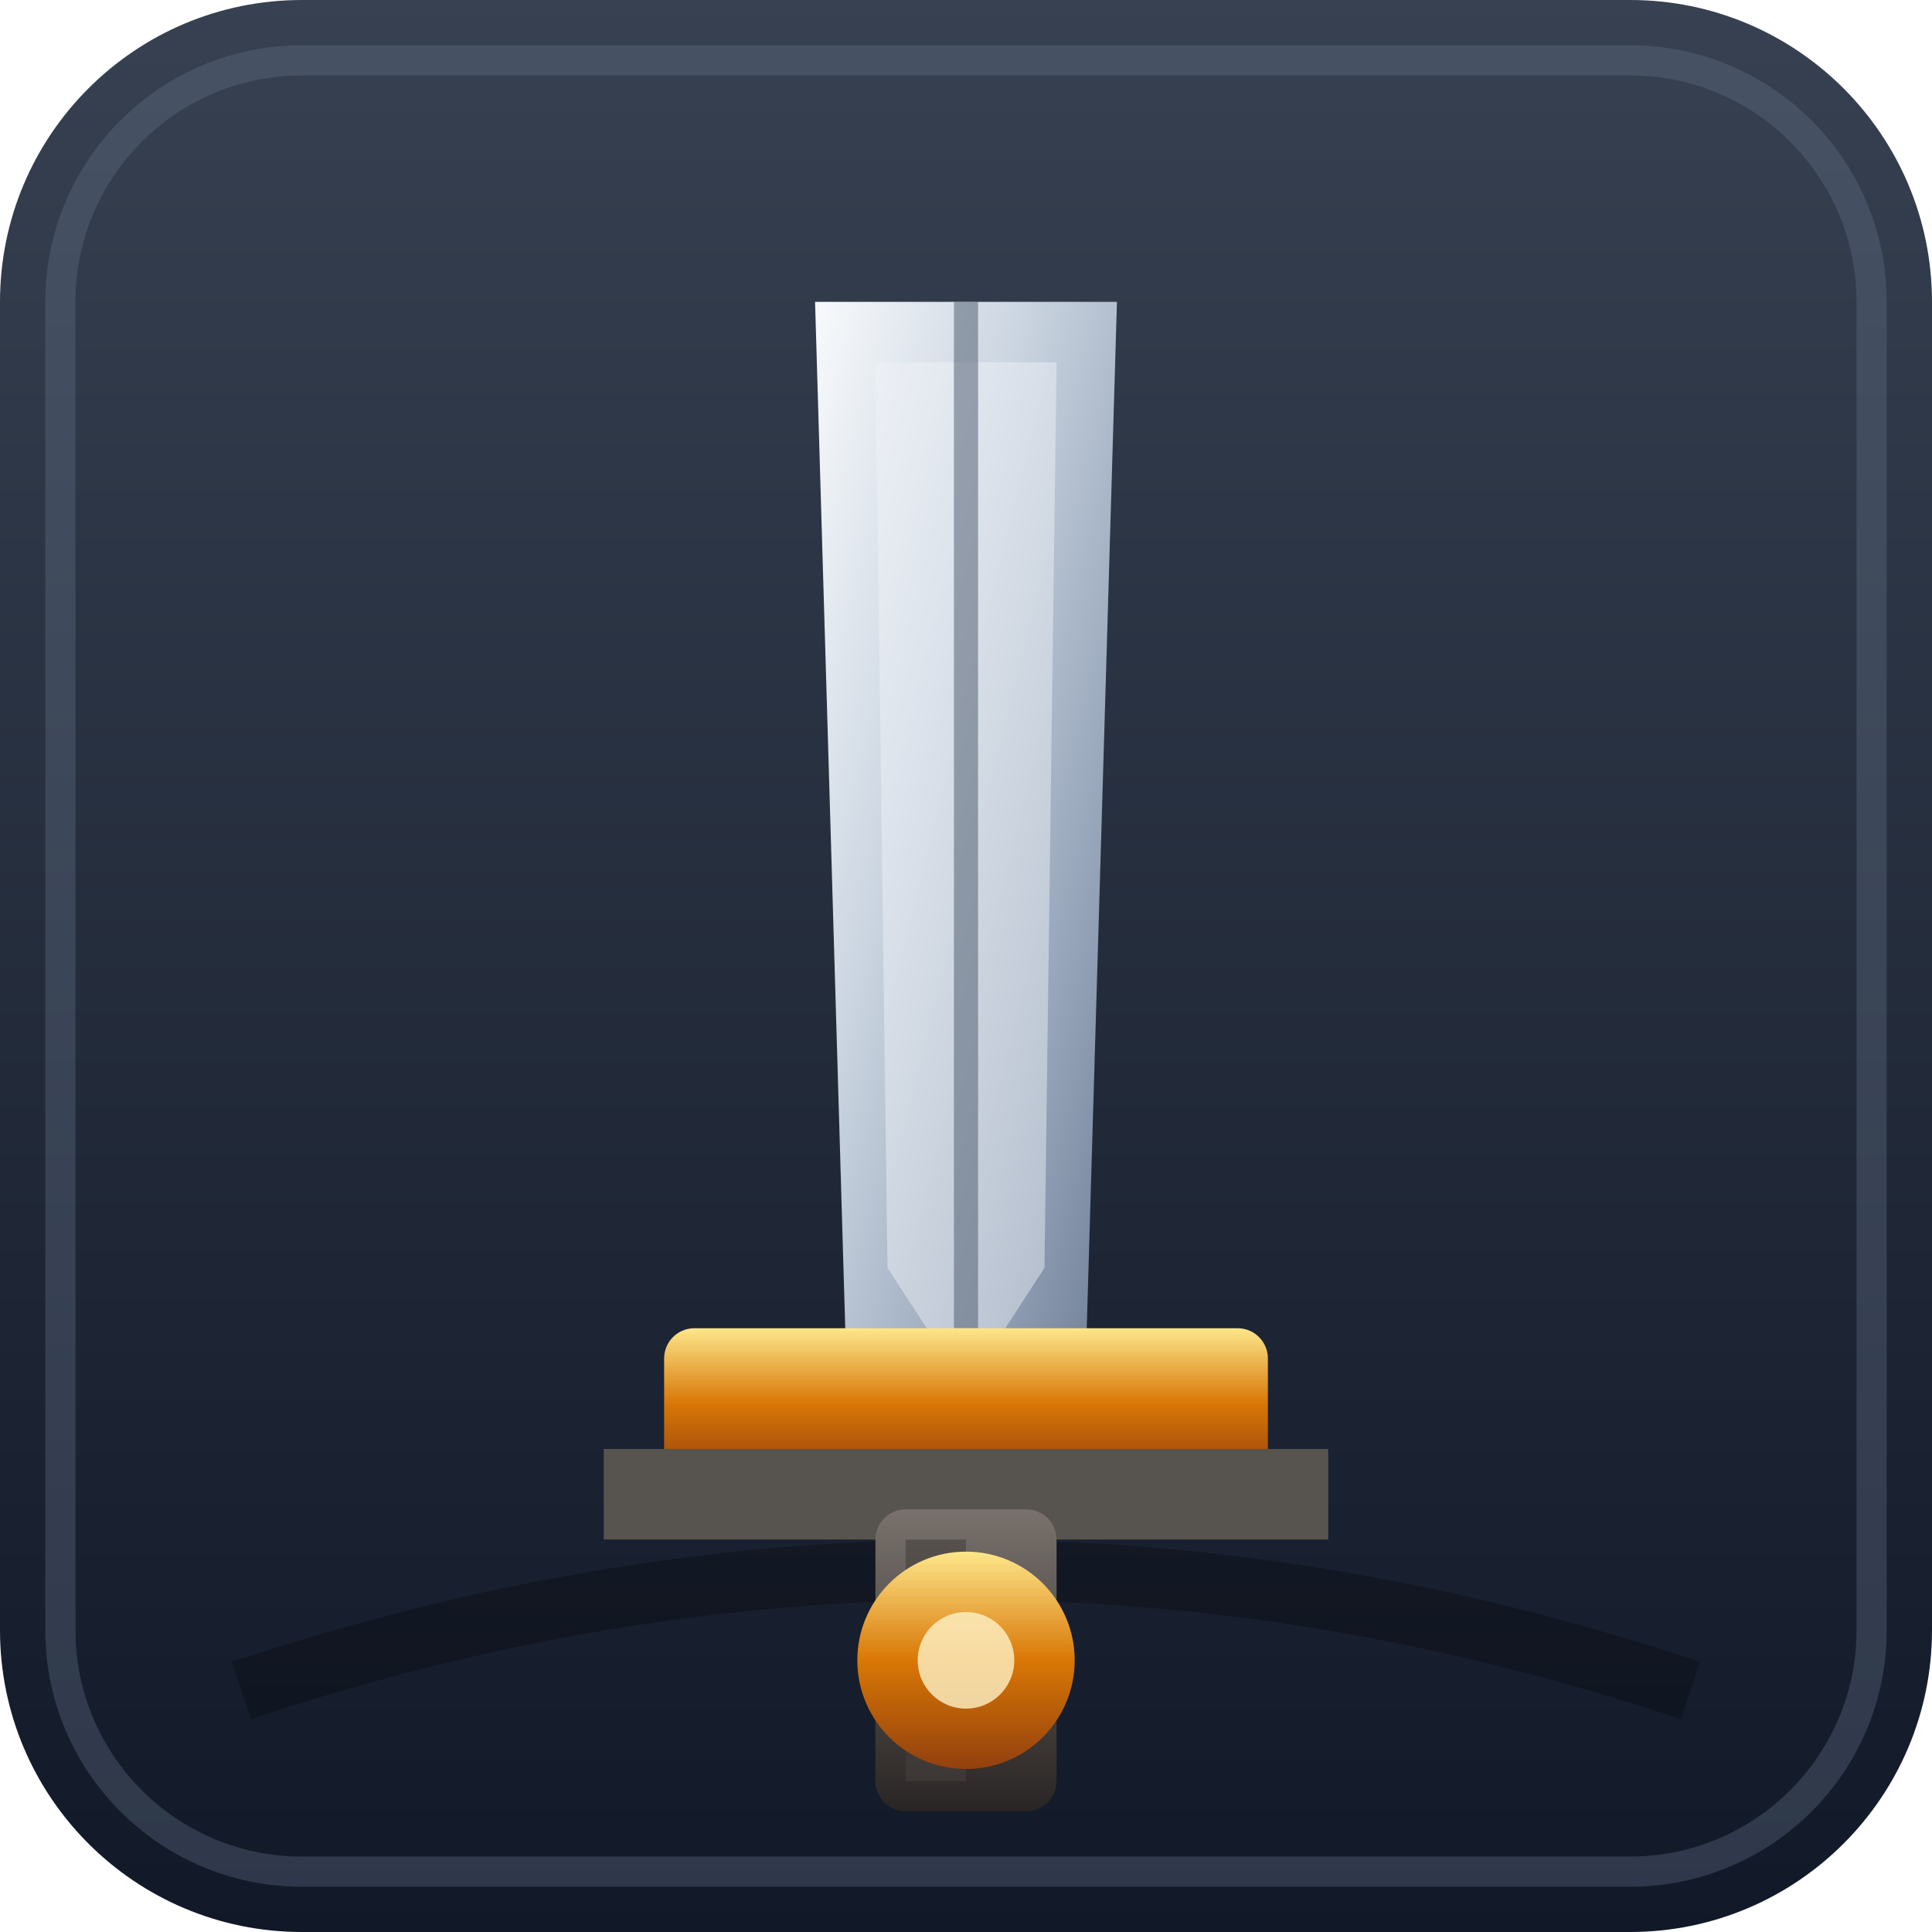
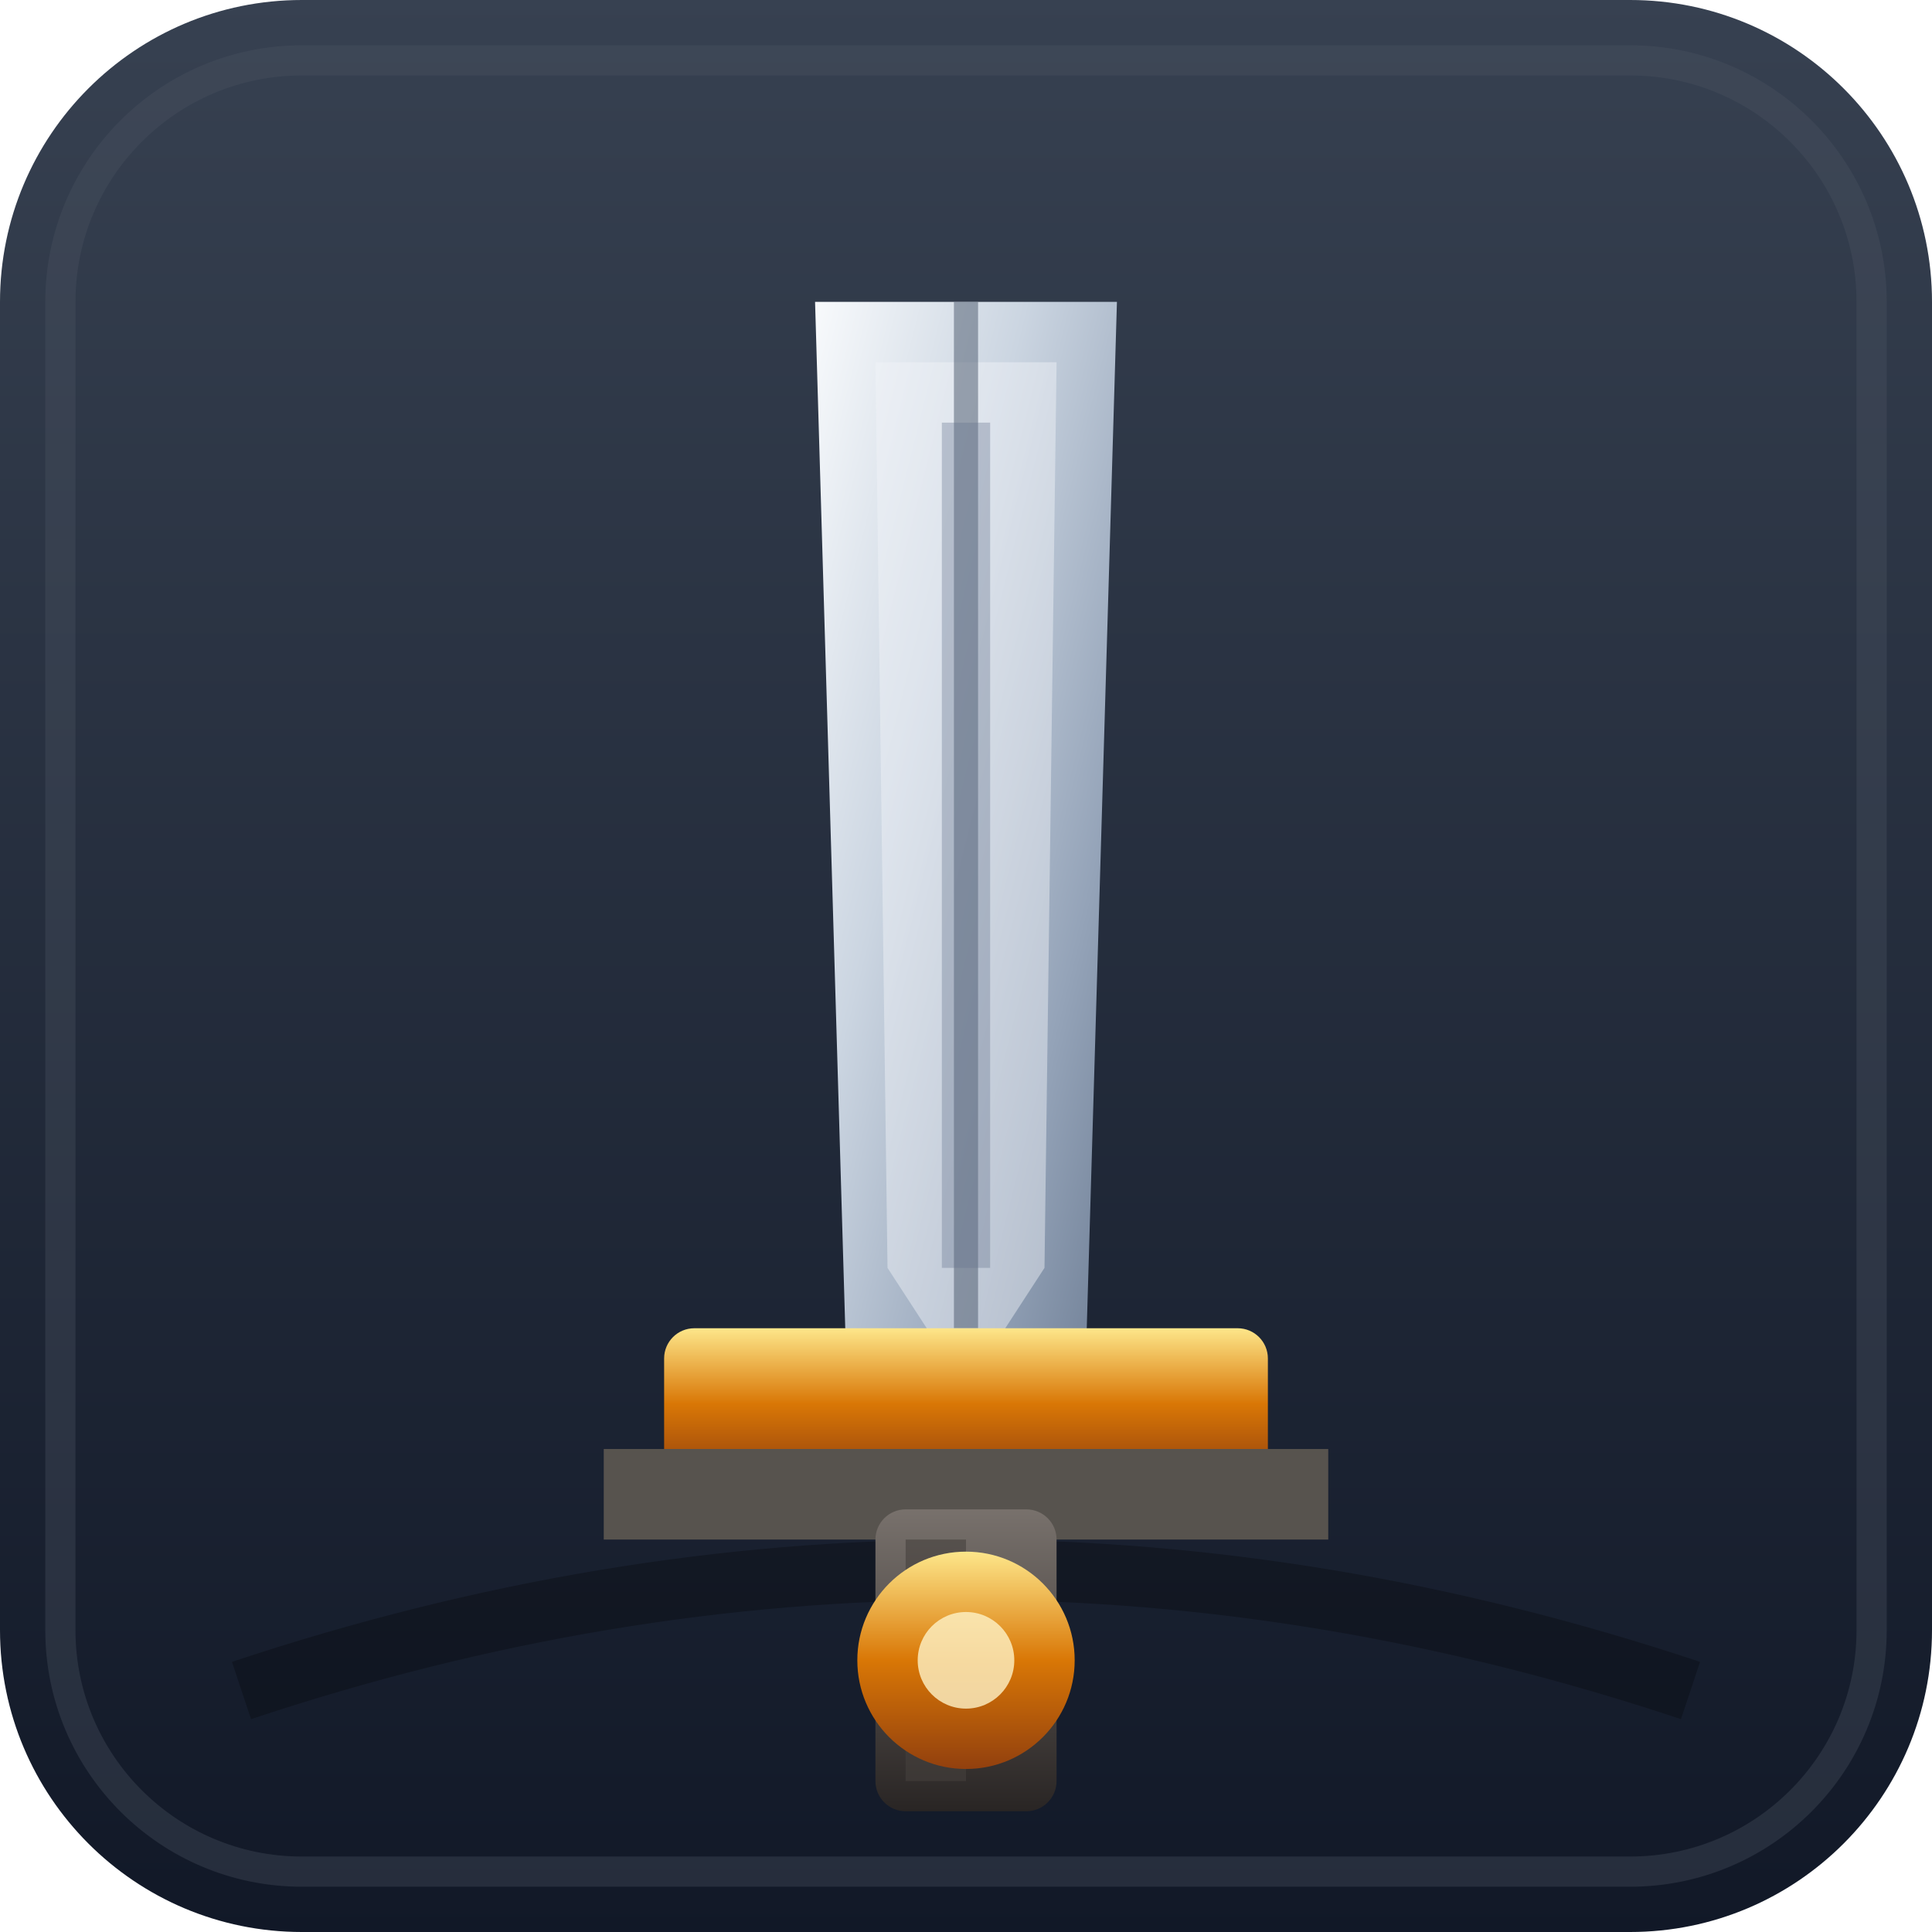
<svg xmlns="http://www.w3.org/2000/svg" viewBox="0 0 32 32" fill="none">
  <defs>
    <linearGradient id="blade-bg" x1="0" y1="0" x2="0" y2="1">
      <stop offset="0%" stop-color="#374151" />
      <stop offset="100%" stop-color="#111827" />
    </linearGradient>
    <linearGradient id="blade-steel" x1="0" y1="0" x2="1" y2="1">
      <stop offset="0%" stop-color="#f8fafc" />
      <stop offset="35%" stop-color="#cbd5e1" />
      <stop offset="70%" stop-color="#94a3b8" />
      <stop offset="100%" stop-color="#64748b" />
    </linearGradient>
    <linearGradient id="blade-steel-dark" x1="0" y1="0" x2="1" y2="0">
      <stop offset="0%" stop-color="#475569" />
      <stop offset="50%" stop-color="#e2e8f0" />
      <stop offset="100%" stop-color="#334155" />
    </linearGradient>
    <linearGradient id="blade-gold" x1="0" y1="0" x2="0" y2="1">
      <stop offset="0%" stop-color="#fde68a" />
      <stop offset="50%" stop-color="#d97706" />
      <stop offset="100%" stop-color="#92400e" />
    </linearGradient>
    <linearGradient id="blade-wood" x1="0" y1="0" x2="1" y2="1">
      <stop offset="0%" stop-color="#a16207" />
      <stop offset="100%" stop-color="#451a03" />
    </linearGradient>
    <linearGradient id="blade-leather" x1="0" y1="0" x2="0" y2="1">
      <stop offset="0%" stop-color="#78716c" />
      <stop offset="100%" stop-color="#292524" />
    </linearGradient>
+     <linearGradient id="blade-cloth" x1="0" y1="0" x2="0" y2="1">
+       <stop offset="0%" stop-color="#f5f5f4" />
+       <stop offset="100%" stop-color="#a8a29e" />
+     </linearGradient>
    <radialGradient id="blade-gem" cx="40%" cy="35%" r="65%">
      <stop offset="0%" stop-color="#e9d5ff" />
      <stop offset="45%" stop-color="#a78bfa" />
      <stop offset="100%" stop-color="#5b21b6" />
    </radialGradient>
    <filter id="blade-glow" x="-20%" y="-20%" width="140%" height="140%">
      <feGaussianBlur stdDeviation="0.6" result="b" />
      <feMerge>
        <feMergeNode in="b" />
        <feMergeNode in="SourceGraphic" />
      </feMerge>
    </filter>
  </defs>
  <rect width="32" height="32" rx="5" fill="url(#blade-bg)" />
-   <rect x="1" y="1" width="30" height="30" rx="4" fill="none" stroke="#64748b" stroke-opacity="0.35" stroke-width="0.5" />
+   <rect x="1" y="1" width="30" height="30" rx="4" fill="none" stroke="#4b5563" stroke-opacity="0.35" stroke-width="0.5" />
  <path d="M4 28 Q16 24 28 28" stroke="#000" stroke-opacity="0.25" stroke-width="1" fill="none" />
  <path d="M13.5 5 L18.5 5 L18 22 L16 25 L14 22 Z" fill="url(#blade-steel)" />
  <path d="M14.5 6 L17.5 6 L17.3 21 L16 23 L14.7 21 Z" fill="#f1f5f9" opacity="0.45" />
  <path d="M16 5 L16 22" stroke="#475569" stroke-width="0.4" opacity="0.5" />
+   <path d="M16 7 L16 21" stroke="#64748b" stroke-width="0.8" opacity="0.35" />
  <rect x="11" y="22" width="10" height="2.5" rx="0.5" fill="url(#blade-gold)" />
  <rect x="10" y="24" width="12" height="1.5" fill="#57534e" />
  <rect x="14.5" y="25" width="3" height="5" rx="0.5" fill="url(#blade-leather)" />
  <rect x="15" y="25.5" width="1" height="4" fill="#44403c" opacity="0.6" />
  <circle cx="16" cy="27.5" r="1.8" fill="url(#blade-gold)" />
  <circle cx="16" cy="27.5" r="0.8" fill="#fef3c7" opacity="0.8" />
</svg>
